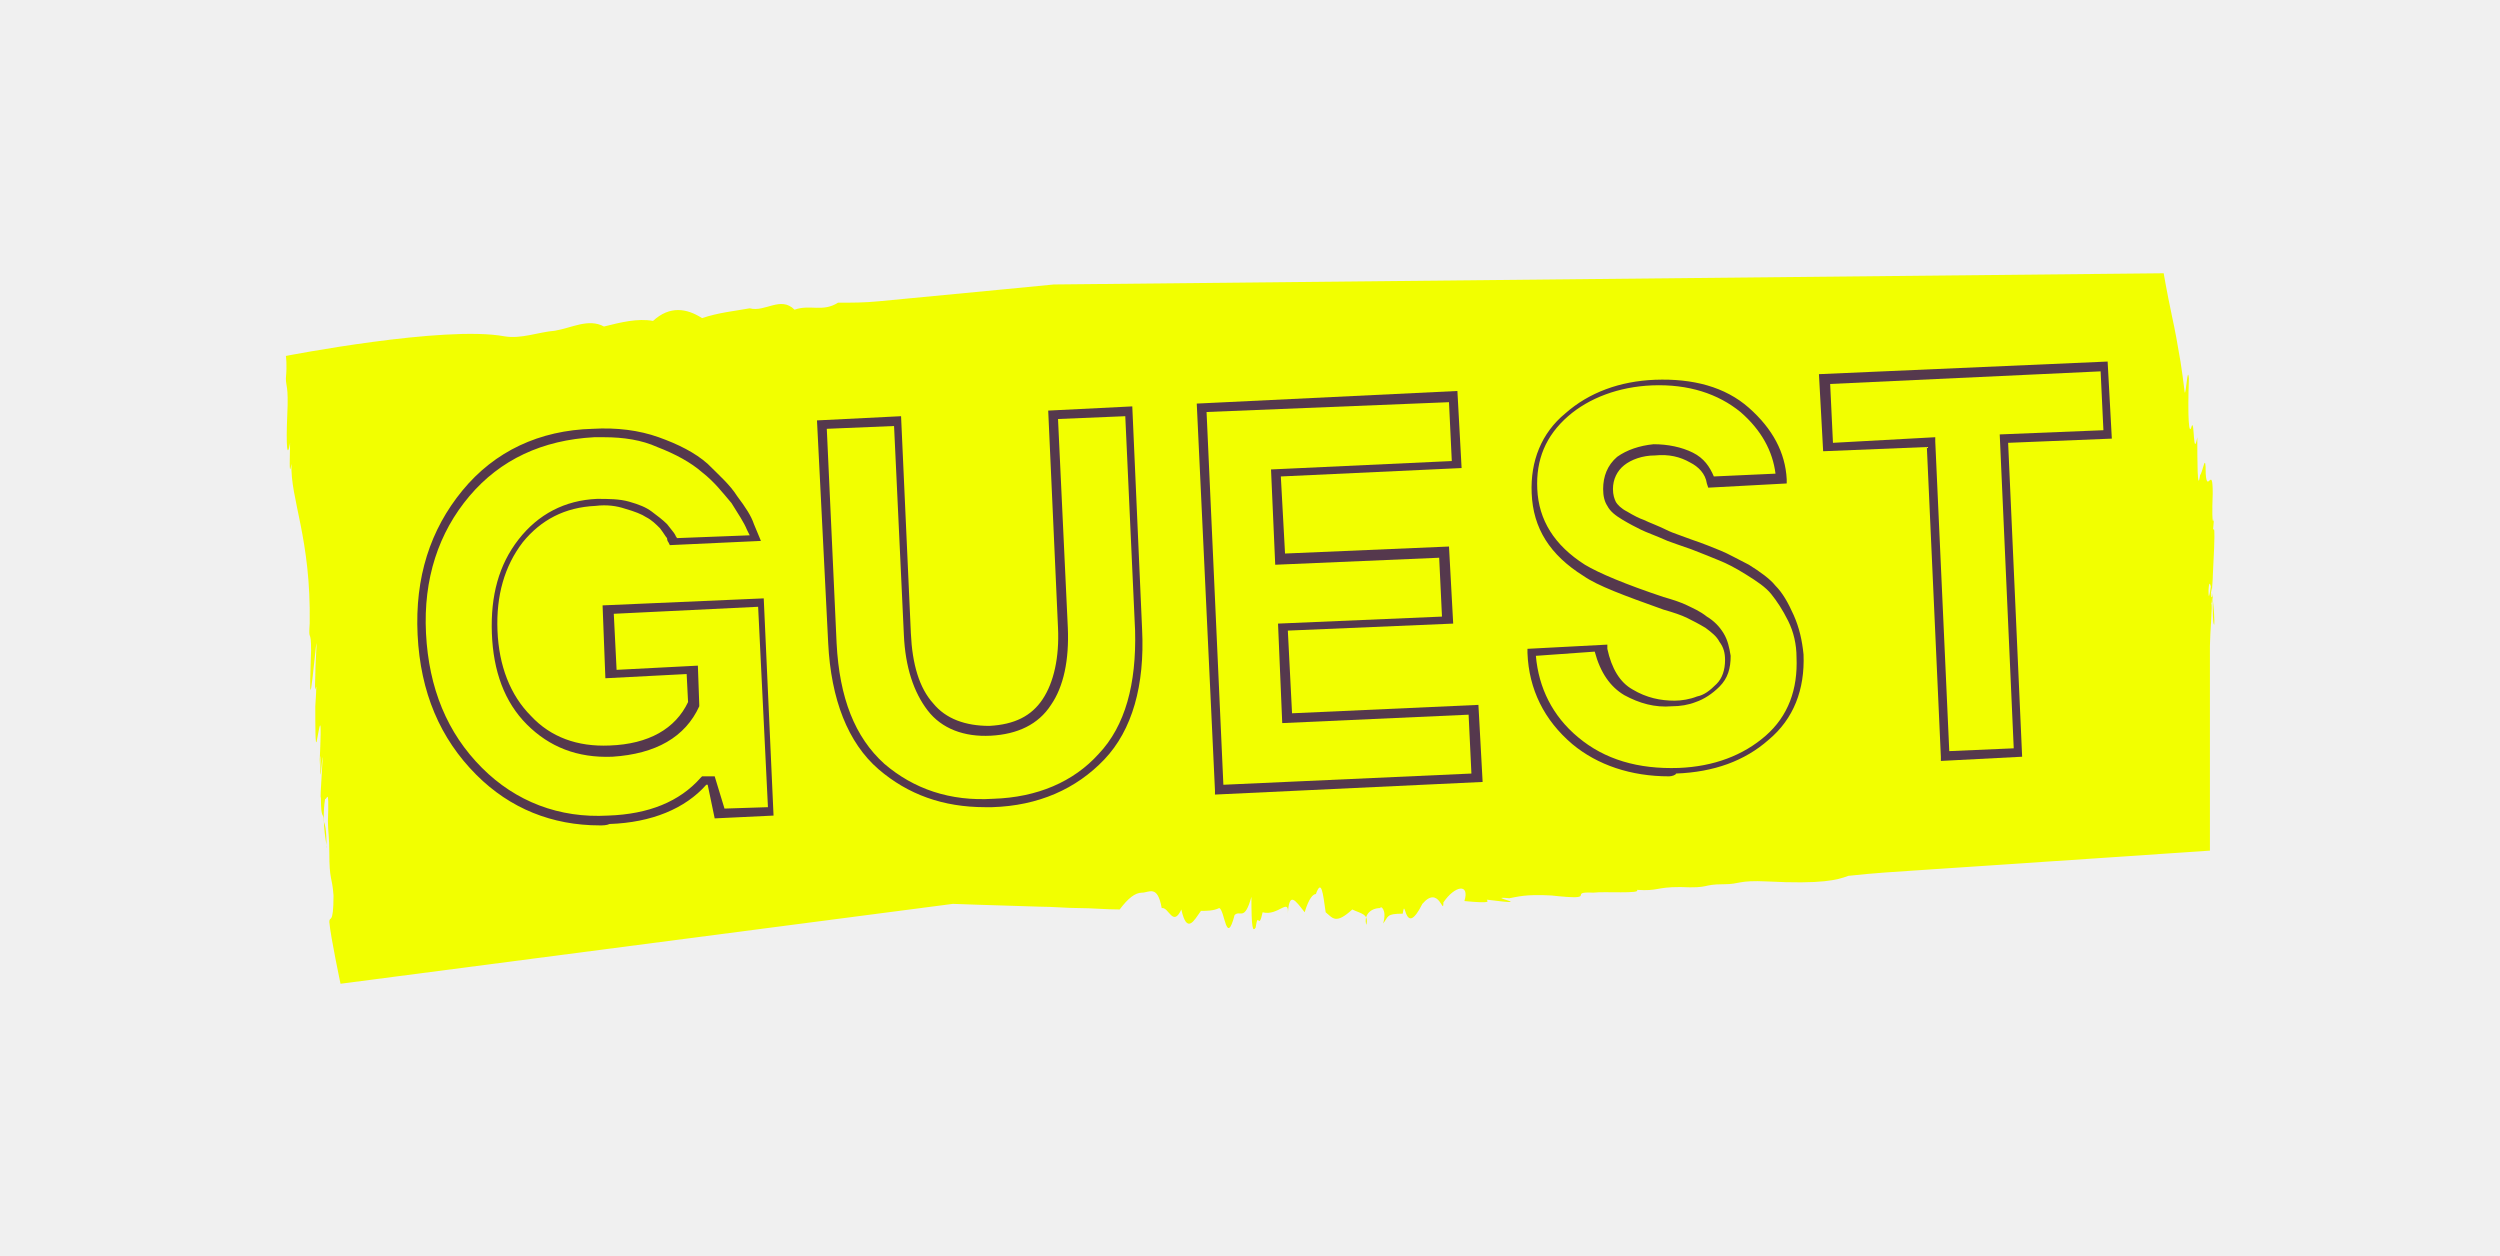
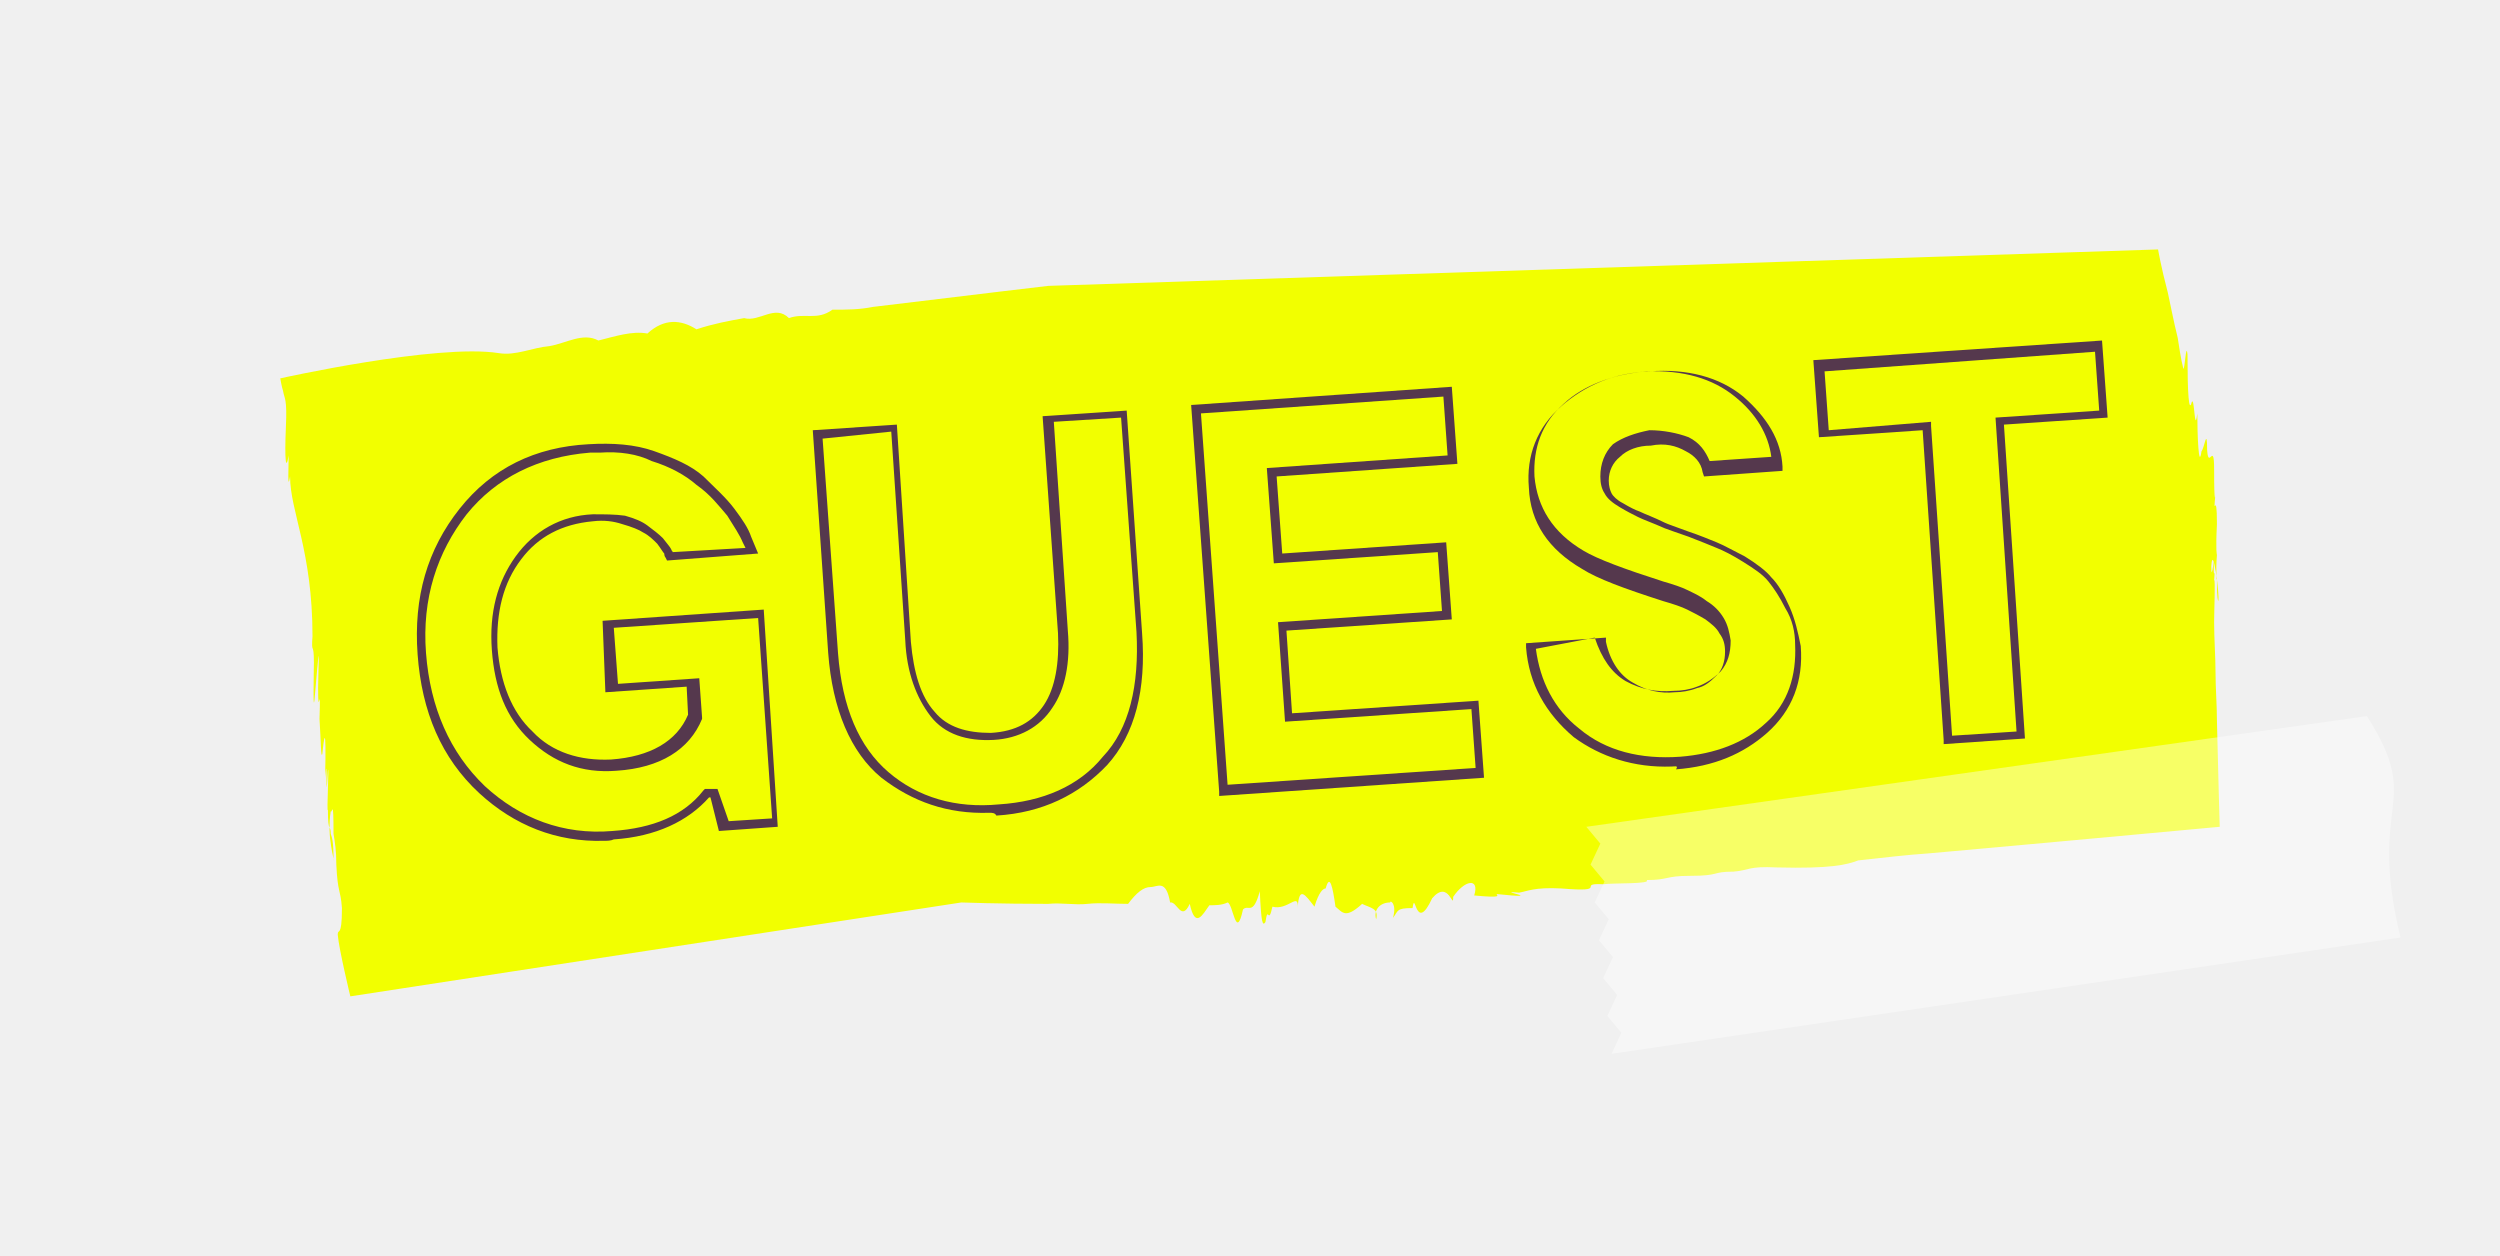
<svg xmlns="http://www.w3.org/2000/svg" version="1.1" id="Laag_1" x="0px" y="0px" width="178.4px" height="89.6px" viewBox="0 0 178.4 89.6" style="enable-background:new 0 0 178.4 89.6;" xml:space="preserve">
  <style type="text/css">
	.st0{fill:#F2FF00;}
	.st1{fill:#55384D;}
+ 	.st2{opacity:0.4;fill:#FFFFFF;enable-background:new    ;}
</style>
  <g>
-     <path class="st0" d="M20.4,25.4c0,0,11.3-2.2,15.6-1.4c1.2,0.2,2.4-0.3,3.6-0.4c1.2-0.2,2.4-0.9,3.5-0.3c1.2-0.3,2.4-0.6,3.5-0.4   c1.2-1.1,2.4-0.9,3.5-0.2c1.2-0.4,2.3-0.5,3.4-0.7c1.1,0.3,2.2-0.9,3.2,0.1c1.1-0.4,2,0.2,3.1-0.5c1,0,1.9,0,2.9-0.1   c7.4-0.7,12.5-1.2,12.5-1.2l79.2-0.8c0,0,0.2,1.2,0.6,3.1c0.2,0.9,0.4,2,0.6,3.2c0.1,0.6,0.2,1.4,0.3,2.2c0.1,0.2,0.2-2,0.3-1   c-0.1,2.8,0,4.2,0.2,3.4c0.2-0.5,0.1,2.4,0.4,0.8c0,1.5,0,4.1,0.2,2.7c0.2-0.2,0.4-1.8,0.4-0.1c0.1,1.5,0.5-0.7,0.5,1.4   c-0.1,2.8,0.1,1.9,0.1,1.7c-0.2,2.1,0.1-0.5,0,2.2c-0.1,2-0.1,2.2-0.1,2.2c-0.1,1.1-0.1,2.6,0,1.2c0,1.3,0,1.9,0.1,2.1   c0.1-0.5-0.3-4.2-0.4-2.5c0,0.3,0,1,0.2-0.5c-0.1,1.9,0.1,0.3,0,1.5c0.1-0.1-0.1,2.2-0.1,3c0,1.2,0,2.5,0,3.6s0,2.3,0,3.4   c0,4.4,0,7.6,0,7.6s-16.2,1.1-20.8,1.4c-1.5,0.1-3.2,0.2-5,0.4c-0.8,0.3-1.9,0.6-5.8,0.4c-2.1-0.1-1.9,0.2-3.1,0.2   c-1.6,0-0.9,0.3-3.1,0.2c-1.8,0-1.5,0.3-3.1,0.2c0.4,0.3-2.4,0.1-3.1,0.2c-2-0.1,0.6,0.6-3,0.2c-1.9-0.1-2.4,0.1-3,0.2   c-2-0.2,2.3,0.6-1.6,0.1c0,0.1,0.5,0.3-1.6,0.1c0.4-1.3-0.7-1.1-1.5,0.1c0,1-0.3-1.3-1.5,0.1c-1.3,2.6-1.2-0.7-1.4,0.7   c-1.2,0-1,0.2-1.4,0.7c0.3-1-0.2-1.3-0.2-1.1c-0.7,0-1.2,0.5-1,1.2c0.2-0.8-0.4-0.8-1-1.1c-1.2,1.1-1.4,0.6-1.9,0.2   c-0.2-1.4-0.3-2.4-0.7-1.3c-0.2,0-0.5,0.3-0.8,1.3c-0.7-0.9-1.1-1.5-1.2,0.1c0.1-1.2-0.7,0.2-1.8-0.1c-0.3,1.4-0.3-0.2-0.5,1.1   c-0.2,0.3-0.3,0.1-0.3-2.2c-0.5,1.8-0.8,0.9-1.2,1.3c-0.6,2.3-0.7-0.4-1.1-0.5c-0.4,0.2-0.9,0.2-1.3,0.2c-0.5,0.7-1,1.7-1.4-0.1   c-0.6,1.3-0.9-0.2-1.4-0.1c-0.3-1.7-0.9-1.1-1.4-1.1c-0.5,0-1,0.4-1.6,1.2c-1,0-2-0.1-2.9-0.1s-1.9-0.1-2.8-0.1   c-3.5-0.1-6.2-0.2-6.2-0.2l-43.7,5.7c0,0-0.7-3.3-0.8-4.4c0-0.5,0.3,0.3,0.3-1.9c-0.1-1.4-0.3-1-0.3-3.1c0-1-0.1-1.6-0.1-2.2   c0.1-2.7-0.1-1.4-0.2-1.6c-0.3,1.9,0.2,3.5,0.1,3.5c0-1.4-0.1-1.6-0.2-1.9c0-0.7-0.2,0-0.2-1.7c-0.1,0.3,0.2-3.4,0.1-2.8   c-0.3,3.4,0-1.9-0.2,0.5c0.2-4.3,0-2.7-0.2-1.7c-0.1,0.4-0.1-1-0.1-2.5c0.2-3.1-0.1,0.3,0-2.2c0-1.2,0.3-4.6-0.2,0.2   c-0.3,2.6-0.1-1.7-0.1-2c0-1.6-0.2-0.5-0.1-1.9c0.1-6.1-1.4-8.9-1.3-11.4c-0.2,1.2-0.1-0.8-0.1-1.5c-0.2,1.2-0.3,0.3-0.2-2   c0.1-2.1-0.1-2-0.1-2.6C20.5,26,20.4,25.4,20.4,25.4z" />
+     <path class="st0" d="M20,27c0,0,11.2-2.5,15.6-1.8c1.2,0.2,2.4-0.4,3.6-0.5c1.2-0.2,2.4-1,3.5-0.4c1.2-0.3,2.4-0.7,3.5-0.5   c1.2-1.1,2.4-1,3.5-0.3c1.2-0.4,2.3-0.6,3.4-0.8c1.1,0.3,2.2-1,3.2,0c1.1-0.4,2,0.2,3.1-0.6c1,0,1.9,0,2.9-0.2   c7.4-0.9,12.5-1.5,12.5-1.5l79.2-2.6c0,0,0.2,1.2,0.7,3.1c0.2,0.9,0.4,2,0.7,3.2c0.1,0.6,0.2,1.4,0.4,2.2c0.1,0.2,0.2-2,0.3-1   c0,2.8,0.1,4.2,0.3,3.4c0.2-0.5,0.2,2.4,0.4,0.8c0,1.5,0.1,4.1,0.3,2.7c0.2-0.2,0.4-1.8,0.4-0.1c0.1,1.5,0.5-0.7,0.5,1.4   c0,2.8,0.1,1.9,0.1,1.7c-0.2,2.1,0.1-0.5,0.1,2.2c-0.1,2,0,2.2,0,2.2c-0.1,1.1,0,2.6,0,1.2c0,1.3,0,1.9,0.1,2.1   c0.1-0.5-0.4-4.2-0.5-2.5c0,0.3,0,1,0.2-0.5c-0.1,1.9,0.1,0.3,0,1.5c0.1-0.1,0,2.2,0,3c0,1.2,0.1,2.5,0.1,3.6   c0,1.1,0.1,2.3,0.1,3.4c0.1,4.4,0.2,7.6,0.2,7.6s-16.2,1.5-20.8,1.9c-1.5,0.1-3.2,0.3-5,0.5c-0.8,0.3-1.9,0.6-5.8,0.5   c-2.1-0.1-1.9,0.2-3.1,0.3c-1.6,0-0.9,0.3-3.1,0.3c-1.8,0-1.5,0.3-3.1,0.3c0.4,0.3-2.4,0.2-3.1,0.3c-2-0.1,0.6,0.6-3,0.3   c-1.9-0.1-2.4,0.2-3,0.3c-2-0.2,2.3,0.5-1.6,0.1c0,0.1,0.5,0.3-1.6,0.1c0.4-1.3-0.7-1.1-1.5,0.1c0,1-0.3-1.3-1.5,0.1   c-1.2,2.6-1.2-0.7-1.4,0.7c-1.2,0-1,0.2-1.4,0.7c0.3-1-0.2-1.3-0.2-1.1c-0.7,0-1.2,0.5-1,1.2c0.2-0.8-0.4-0.8-1-1.1   c-1.2,1.1-1.4,0.6-1.9,0.2c-0.2-1.4-0.4-2.4-0.7-1.3c-0.2,0-0.5,0.3-0.8,1.3c-0.7-0.9-1.1-1.5-1.2,0.1c0.1-1.2-0.7,0.2-1.8-0.1   c-0.3,1.4-0.3-0.2-0.5,1.1c-0.2,0.3-0.3,0.1-0.4-2.2c-0.5,1.8-0.8,0.9-1.2,1.3c-0.5,2.3-0.7-0.4-1.1-0.5c-0.4,0.2-0.9,0.2-1.3,0.2   c-0.5,0.7-1,1.7-1.4-0.1c-0.6,1.3-0.9-0.2-1.4-0.1c-0.3-1.7-0.9-1.1-1.4-1.1c-0.5,0-1,0.4-1.6,1.2c-1,0-2-0.1-2.9,0s-1.9-0.1-2.8,0   c-3.5,0-6.2-0.1-6.2-0.1l-43.6,6.7c0,0-0.8-3.3-0.9-4.4c0-0.5,0.3,0.3,0.3-1.9c-0.1-1.4-0.3-1-0.4-3.1c0-1-0.1-1.6-0.2-2.2   c0-2.7-0.1-1.4-0.2-1.6c-0.3,1.9,0.3,3.5,0.2,3.5c0-1.4-0.1-1.6-0.2-1.9c0-0.7-0.2,0-0.2-1.7c-0.1,0.3,0.1-3.4,0-2.8   c-0.2,3.4,0-1.9-0.2,0.5c0.1-4.3-0.1-2.7-0.2-1.7c-0.1,0.4-0.1-1-0.2-2.5c0.1-3.1-0.1,0.3-0.1-2.2c0-1.2,0.2-4.6-0.2,0.2   c-0.2,2.6-0.1-1.7-0.1-2c0-1.6-0.2-0.5-0.1-1.9c0-6.1-1.6-8.9-1.6-11.4c-0.2,1.2-0.1-0.8-0.1-1.5c-0.2,1.2-0.3,0.3-0.2-2   c0.1-2.1-0.1-2-0.2-2.6C20.1,27.6,20,27,20,27z" />
  </g>
  <g>
    <g>
-       <path class="st1" d="M42.8,58.9c-3.4,0-6.4-1.2-8.8-3.6c-2.6-2.6-4-5.9-4.2-10c-0.2-4.1,0.9-7.5,3.2-10.3c2.3-2.8,5.5-4.3,9.3-4.4    c1.7-0.1,3.3,0.1,4.7,0.6c1.4,0.5,2.6,1.1,3.5,1.9c0.8,0.8,1.6,1.5,2.1,2.3c0.6,0.8,1,1.4,1.2,2l0.5,1.2l-6.5,0.3l-0.1-0.2    c0,0-0.1-0.1-0.1-0.3c-0.1-0.1-0.2-0.3-0.5-0.7c-0.3-0.3-0.6-0.6-1-0.8c-0.3-0.2-0.8-0.4-1.5-0.6c-0.6-0.2-1.3-0.3-2.1-0.2    c-2.2,0.1-3.9,1-5.2,2.6c-1.3,1.7-1.9,3.8-1.8,6.3c0.1,2.5,0.9,4.6,2.4,6.1c1.4,1.5,3.3,2.2,5.6,2.1c2.8-0.1,4.7-1.2,5.6-3.1    l-0.1-2l-5.8,0.3l-0.2-5.2l11.5-0.5l0.7,15.5l-4.2,0.2L50.5,56l-0.1,0c-1.5,1.7-3.9,2.7-6.9,2.8C43.3,58.9,43,58.9,42.8,58.9z     M43.1,31.2c-0.2,0-0.4,0-0.7,0c-3.7,0.2-6.7,1.6-8.9,4.2c-2.2,2.6-3.3,5.9-3.1,9.8c0.2,3.9,1.5,7.1,4,9.6c2.4,2.4,5.5,3.6,9,3.4    c2.9-0.1,5.1-1,6.6-2.7l0.1-0.1l0.9,0l0.7,2.3l3.1-0.1l-0.7-14.3l-10.3,0.5l0.2,4l5.8-0.3l0.1,2.8l0,0.1c-1,2.2-3.1,3.4-6.2,3.6    c-2.5,0.1-4.5-0.7-6.1-2.3c-1.6-1.6-2.4-3.8-2.5-6.5c-0.1-2.7,0.5-4.9,1.9-6.7c1.4-1.8,3.3-2.8,5.6-2.9c0.8,0,1.6,0,2.3,0.2    c0.7,0.2,1.2,0.4,1.6,0.7c0.4,0.3,0.8,0.6,1.1,0.9c0.3,0.4,0.5,0.6,0.6,0.8c0,0.1,0.1,0.1,0.1,0.2l5.2-0.2l-0.2-0.4    c-0.2-0.5-0.6-1.1-1.1-1.9c-0.6-0.7-1.2-1.5-2.1-2.2c-0.8-0.7-1.9-1.3-3.2-1.8C45.8,31.4,44.5,31.2,43.1,31.2z" />
+       <path class="st1" d="M43.1,60c-3.4,0.1-6.4-1.1-8.9-3.4c-2.7-2.5-4.1-5.8-4.4-9.9s0.7-7.5,3-10.4s5.4-4.4,9.2-4.6    c1.7-0.1,3.3,0,4.7,0.5c1.4,0.5,2.6,1,3.5,1.8c0.8,0.8,1.6,1.5,2.2,2.3c0.6,0.8,1,1.4,1.2,2l0.5,1.2l-6.5,0.5l-0.1-0.2    c0,0-0.1-0.1-0.1-0.3c-0.1-0.1-0.2-0.3-0.5-0.7c-0.3-0.3-0.6-0.6-1-0.8c-0.3-0.2-0.8-0.4-1.5-0.6c-0.6-0.2-1.3-0.3-2.1-0.2    c-2.2,0.2-3.9,1.1-5.1,2.7c-1.3,1.7-1.8,3.8-1.7,6.3c0.2,2.5,1,4.6,2.5,6c1.4,1.5,3.4,2.1,5.6,2c2.8-0.2,4.7-1.3,5.5-3.2l-0.1-2    l-5.8,0.4L43,44.3l11.5-0.8L55.5,59l-4.2,0.3l-0.6-2.4l-0.1,0c-1.5,1.7-3.8,2.8-6.8,3C43.6,60,43.3,60,43.1,60z M42.8,32.3    c-0.2,0-0.4,0-0.7,0c-3.7,0.3-6.7,1.8-8.8,4.4c-2.1,2.7-3.2,6-2.9,9.9c0.3,3.9,1.7,7.1,4.2,9.5c2.5,2.3,5.6,3.5,9.1,3.2    c2.9-0.2,5.1-1.1,6.5-2.9l0.1-0.1l0.9,0l0.8,2.3l3.1-0.2l-1-14.3l-10.3,0.7l0.3,4l5.8-0.4l0.2,2.8l0,0.1c-0.9,2.2-3,3.5-6.1,3.7    c-2.5,0.2-4.5-0.6-6.2-2.2s-2.5-3.7-2.7-6.4s0.4-4.9,1.7-6.7s3.2-2.9,5.5-3c0.8,0,1.6,0,2.3,0.1c0.7,0.2,1.2,0.4,1.6,0.7    c0.4,0.3,0.8,0.6,1.1,0.9c0.3,0.4,0.5,0.6,0.6,0.8c0,0.1,0.1,0.1,0.1,0.2l5.2-0.3l-0.2-0.4c-0.2-0.5-0.6-1.1-1.1-1.9    c-0.6-0.7-1.2-1.5-2.2-2.2c-0.8-0.7-1.9-1.3-3.2-1.7C45.5,32.4,44.2,32.2,42.8,32.3z" />
    </g>
    <g>
-       <path class="st1" d="M70.3,57.6c-3,0-5.5-0.9-7.6-2.7c-2.2-1.9-3.4-5-3.6-9L58.3,30l6-0.3l0.7,15.5c0.1,2.2,0.6,3.9,1.6,5    c0.9,1.1,2.3,1.6,4,1.6c1.8-0.1,3-0.7,3.8-1.9c0.8-1.2,1.2-3,1.1-5.1l-0.7-15.5l6-0.3l0.7,15.9c0.2,4-0.7,7.2-2.7,9.3    c-2,2.1-4.7,3.3-8,3.4C70.7,57.6,70.5,57.6,70.3,57.6z M59,30.6l0.7,15.3c0.2,3.9,1.3,6.7,3.4,8.6c2.1,1.8,4.7,2.7,7.8,2.5    c3.1-0.1,5.7-1.2,7.5-3.2c1.9-2,2.7-5,2.6-8.8l-0.7-15.3l-4.8,0.2l0.7,14.9c0.1,2.3-0.3,4.2-1.2,5.5c-0.9,1.4-2.4,2.1-4.3,2.2    c-1.9,0.1-3.5-0.5-4.5-1.8c-1-1.3-1.6-3.1-1.7-5.4l-0.7-14.9L59,30.6z" />
+       <path class="st1" d="M70.6,58c-3,0.1-5.5-0.8-7.7-2.5c-2.2-1.8-3.5-4.9-3.8-8.9L58,30.7l6-0.4L65,45.8c0.2,2.2,0.7,3.9,1.7,5    c0.9,1.1,2.3,1.5,4,1.5c1.8-0.1,3-0.8,3.8-2c0.8-1.2,1.1-3,1-5.1l-1.1-15.5l6-0.4l1.1,15.9c0.3,4-0.5,7.2-2.5,9.4    c-2,2.1-4.6,3.4-7.9,3.6C71,58,70.8,58,70.6,58z M58.7,31.3l1.1,15.3c0.3,3.9,1.5,6.7,3.6,8.5c2.1,1.8,4.8,2.6,7.9,2.3    c3.1-0.2,5.7-1.3,7.4-3.4c1.9-2,2.6-5.1,2.4-8.9l-1.1-15.3l-4.8,0.3l1,14.9c0.2,2.3-0.2,4.2-1.1,5.5c-0.9,1.4-2.4,2.2-4.2,2.3    c-1.9,0.1-3.5-0.4-4.5-1.7c-1-1.3-1.7-3.1-1.8-5.4l-1-14.9L58.7,31.3z" />
    </g>
    <g>
-       <path class="st1" d="M86.7,56.7l0-0.3l-1.3-27.6l18.6-0.9l0.3,5.5L91.4,34l0.3,5.5l11.7-0.5l0.3,5.5L91.9,45l0.3,5.9l13.3-0.6    l0.3,5.5L86.7,56.7z M86.1,29.4L87.3,56l17.7-0.8l-0.2-4.2l-13.3,0.6l-0.3-7.1l11.7-0.5l-0.2-4.2l-11.7,0.5l-0.3-6.8l12.9-0.6    l-0.2-4.2L86.1,29.4z" />
+       <path class="st1" d="M87,56.8l0-0.3L85,28.9l18.6-1.3l0.4,5.5L91.1,34l0.4,5.5l11.7-0.8l0.4,5.5l-11.8,0.8l0.4,5.9l13.3-0.9    l0.4,5.5L87,56.8z M85.7,29.5L87.6,56l17.7-1.2l-0.3-4.2l-13.3,0.9l-0.5-7.1l11.7-0.8l-0.3-4.2l-11.7,0.8l-0.5-6.8l12.9-0.9    l-0.3-4.2L85.7,29.5z" />
    </g>
    <g>
-       <path class="st1" d="M119.1,55.4c-2.7,0-5.1-0.8-6.9-2.3c-2-1.7-3.1-3.9-3.2-6.5l0-0.3l5.7-0.3l0,0.3c0.3,1.4,0.9,2.4,1.8,2.9    c1,0.6,2,0.8,3,0.8c0.5,0,1.1-0.1,1.6-0.3c0.5-0.1,0.9-0.4,1.4-0.9c0.4-0.4,0.6-1,0.6-1.7c0-0.5-0.1-0.9-0.4-1.3    c-0.2-0.4-0.6-0.7-1-1c-0.5-0.3-0.9-0.5-1.3-0.7c-0.4-0.2-1-0.4-1.7-0.6c-2.8-1-4.7-1.7-5.7-2.4c-2.4-1.5-3.6-3.4-3.7-5.9    c-0.1-2.3,0.7-4.3,2.4-5.7c1.7-1.5,3.9-2.3,6.4-2.4c2.7-0.1,5,0.5,6.7,2c1.7,1.5,2.6,3.2,2.7,5.1l0,0.3l-5.6,0.3l-0.1-0.3    c-0.1-0.7-0.6-1.2-1.2-1.5c-0.7-0.4-1.5-0.6-2.5-0.5c-0.9,0-1.7,0.3-2.2,0.7c-0.5,0.4-0.8,1-0.8,1.7c0,0.4,0.1,0.7,0.2,0.9    c0.1,0.2,0.4,0.5,0.8,0.7c0.5,0.3,0.9,0.5,1.2,0.6c0.4,0.2,1,0.4,1.8,0.8l0,0c0.2,0.1,0.8,0.3,1.6,0.6c0.9,0.3,1.6,0.6,2.1,0.8    c0.5,0.2,1.2,0.6,2,1c0.8,0.5,1.5,1,1.9,1.5c0.5,0.5,0.9,1.2,1.3,2.1l0,0c0.4,0.9,0.6,1.8,0.7,2.8c0.1,2.5-0.7,4.6-2.5,6.1    c-1.7,1.5-3.9,2.3-6.6,2.4C119.6,55.3,119.3,55.4,119.1,55.4z M109.6,46.8c0.2,2.3,1.2,4.3,3,5.8c1.9,1.6,4.3,2.3,7.2,2.2    c2.5-0.1,4.6-0.9,6.2-2.3c1.6-1.4,2.3-3.3,2.2-5.6c0-0.9-0.2-1.8-0.6-2.6c-0.4-0.8-0.8-1.4-1.2-1.9c-0.4-0.5-1-0.9-1.8-1.4    c-0.8-0.5-1.4-0.8-1.9-1c-0.5-0.2-1.2-0.5-2-0.8c-0.9-0.3-1.4-0.5-1.7-0.6c-0.9-0.4-1.5-0.6-1.9-0.8c-0.4-0.2-0.8-0.4-1.3-0.7    c-0.5-0.3-0.9-0.6-1.1-1c-0.2-0.3-0.3-0.7-0.3-1.2c0-0.9,0.3-1.7,1-2.3c0.7-0.5,1.6-0.8,2.6-0.9c1,0,2,0.2,2.8,0.6    c0.8,0.4,1.2,1,1.5,1.7l4.4-0.2c-0.2-1.6-1-3.1-2.5-4.4c-1.6-1.3-3.7-2-6.3-1.9c-2.4,0.1-4.5,0.9-6,2.2c-1.6,1.4-2.3,3.1-2.2,5.2    c0.1,2.2,1.2,4,3.4,5.4c1,0.6,2.9,1.4,5.6,2.3c0.7,0.2,1.3,0.4,1.7,0.6c0.4,0.2,0.9,0.4,1.4,0.8c0.5,0.3,0.9,0.7,1.2,1.2    c0.3,0.5,0.4,1,0.5,1.6c0,0.9-0.2,1.6-0.8,2.2c-0.5,0.5-1.1,0.9-1.7,1.1c-0.5,0.2-1.1,0.3-1.7,0.3c-1.2,0.1-2.3-0.2-3.4-0.8    c-1-0.6-1.7-1.6-2.1-3.1L109.6,46.8z" />
+       <path class="st1" d="M119.3,54.7c-2.7,0.1-5.1-0.7-7-2.1c-2-1.7-3.2-3.8-3.4-6.4l0-0.3l5.7-0.4l0,0.3c0.3,1.4,1,2.4,1.9,2.9    c1,0.6,2,0.8,3,0.7c0.5,0,1.1-0.1,1.6-0.3c0.5-0.1,0.9-0.4,1.4-0.9c0.4-0.4,0.6-1,0.6-1.7c0-0.5-0.1-0.9-0.4-1.3    c-0.2-0.4-0.6-0.7-1-1c-0.5-0.3-0.9-0.5-1.3-0.7c-0.4-0.2-1-0.4-1.7-0.6c-2.8-0.9-4.7-1.6-5.8-2.3c-2.4-1.4-3.7-3.3-3.8-5.8    c-0.2-2.3,0.6-4.3,2.3-5.8c1.7-1.5,3.8-2.4,6.3-2.5c2.7-0.2,5,0.4,6.7,1.8c1.7,1.5,2.7,3.1,2.8,5l0,0.3l-5.6,0.4l-0.1-0.3    c-0.1-0.7-0.6-1.2-1.2-1.5c-0.7-0.4-1.5-0.6-2.5-0.4c-0.9,0-1.7,0.3-2.2,0.8c-0.5,0.4-0.8,1-0.8,1.7c0,0.4,0.1,0.7,0.2,0.9    c0.1,0.2,0.4,0.5,0.8,0.7c0.5,0.3,0.9,0.5,1.2,0.6c0.4,0.2,1,0.4,1.8,0.8l0,0c0.2,0.1,0.8,0.3,1.6,0.6c0.9,0.3,1.6,0.6,2.1,0.8    c0.5,0.2,1.2,0.6,2,1c0.8,0.5,1.5,1,1.9,1.5c0.5,0.5,0.9,1.2,1.3,2.1l0,0c0.4,0.9,0.6,1.8,0.8,2.8c0.2,2.5-0.6,4.6-2.4,6.2    c-1.7,1.5-3.8,2.4-6.5,2.6C119.8,54.6,119.5,54.7,119.3,54.7z M109.6,46.3c0.3,2.3,1.3,4.3,3.1,5.7c1.9,1.6,4.4,2.2,7.2,2    c2.5-0.2,4.6-1,6.1-2.4c1.6-1.4,2.2-3.4,2.1-5.6c0-0.9-0.2-1.8-0.7-2.6c-0.4-0.8-0.8-1.4-1.2-1.9c-0.4-0.5-1-0.9-1.8-1.4    c-0.8-0.5-1.4-0.8-1.9-1c-0.5-0.2-1.2-0.5-2-0.8c-0.9-0.3-1.4-0.5-1.7-0.6c-0.9-0.4-1.5-0.6-1.9-0.8c-0.4-0.2-0.8-0.4-1.3-0.7    s-0.9-0.6-1.1-1c-0.2-0.3-0.3-0.7-0.3-1.2c0-0.9,0.3-1.7,0.9-2.3c0.7-0.5,1.6-0.8,2.6-1c1,0,2,0.2,2.8,0.5c0.8,0.4,1.2,1,1.5,1.7    l4.4-0.3c-0.2-1.6-1.1-3.1-2.6-4.3c-1.6-1.3-3.7-1.9-6.3-1.8c-2.4,0.2-4.5,1-5.9,2.3c-1.6,1.4-2.2,3.2-2.1,5.2    c0.2,2.2,1.3,4,3.5,5.3c1,0.6,2.9,1.3,5.7,2.2c0.7,0.2,1.3,0.4,1.7,0.6c0.4,0.2,0.9,0.4,1.4,0.8c0.5,0.3,0.9,0.7,1.2,1.2    c0.3,0.5,0.4,1,0.5,1.6c0,0.9-0.2,1.6-0.7,2.2c-0.5,0.5-1.1,0.9-1.7,1.1c-0.5,0.2-1.1,0.3-1.7,0.3c-1.2,0.1-2.3-0.1-3.4-0.7    c-1-0.6-1.7-1.6-2.2-3.1L109.6,46.3z" />
    </g>
    <g>
-       <path class="st1" d="M138.5,54.3l0-0.3l-1-22.1l-7.4,0.3l-0.3-5.5l20.6-0.9l0.3,5.5l-7.4,0.3l1,22.4L138.5,54.3z M138.1,31.2    l0,0.3l1,22.1l4.6-0.2l-1-22.4l7.4-0.3l-0.2-4.2l-19.3,0.9l0.2,4.2L138.1,31.2z" />
+       <path class="st1" d="M138.7,53.1l0-0.3l-1.5-22.1l-7.4,0.5l-0.4-5.5l20.6-1.4l0.4,5.5l-7.4,0.5l1.5,22.4L138.7,53.1z M137.8,30.1    l0,0.3l1.5,22.1l4.6-0.3l-1.5-22.4l7.4-0.5l-0.3-4.2l-19.3,1.4l0.3,4.2L137.8,30.1z" />
    </g>
  </g>
+   <path class="st2" d="M115,75.2l0.7-1.5l-1-1.2l0.7-1.5l-1-1.2l0.7-1.5l-1-1.2l0.7-1.5l-1-1.2l0.7-1.5l-1-1.2l0.7-1.5l-1-1.2  l55.7-7.9c4.1,6.4,0,5.9,2.4,15.8L115,75.2z" />
</svg>
